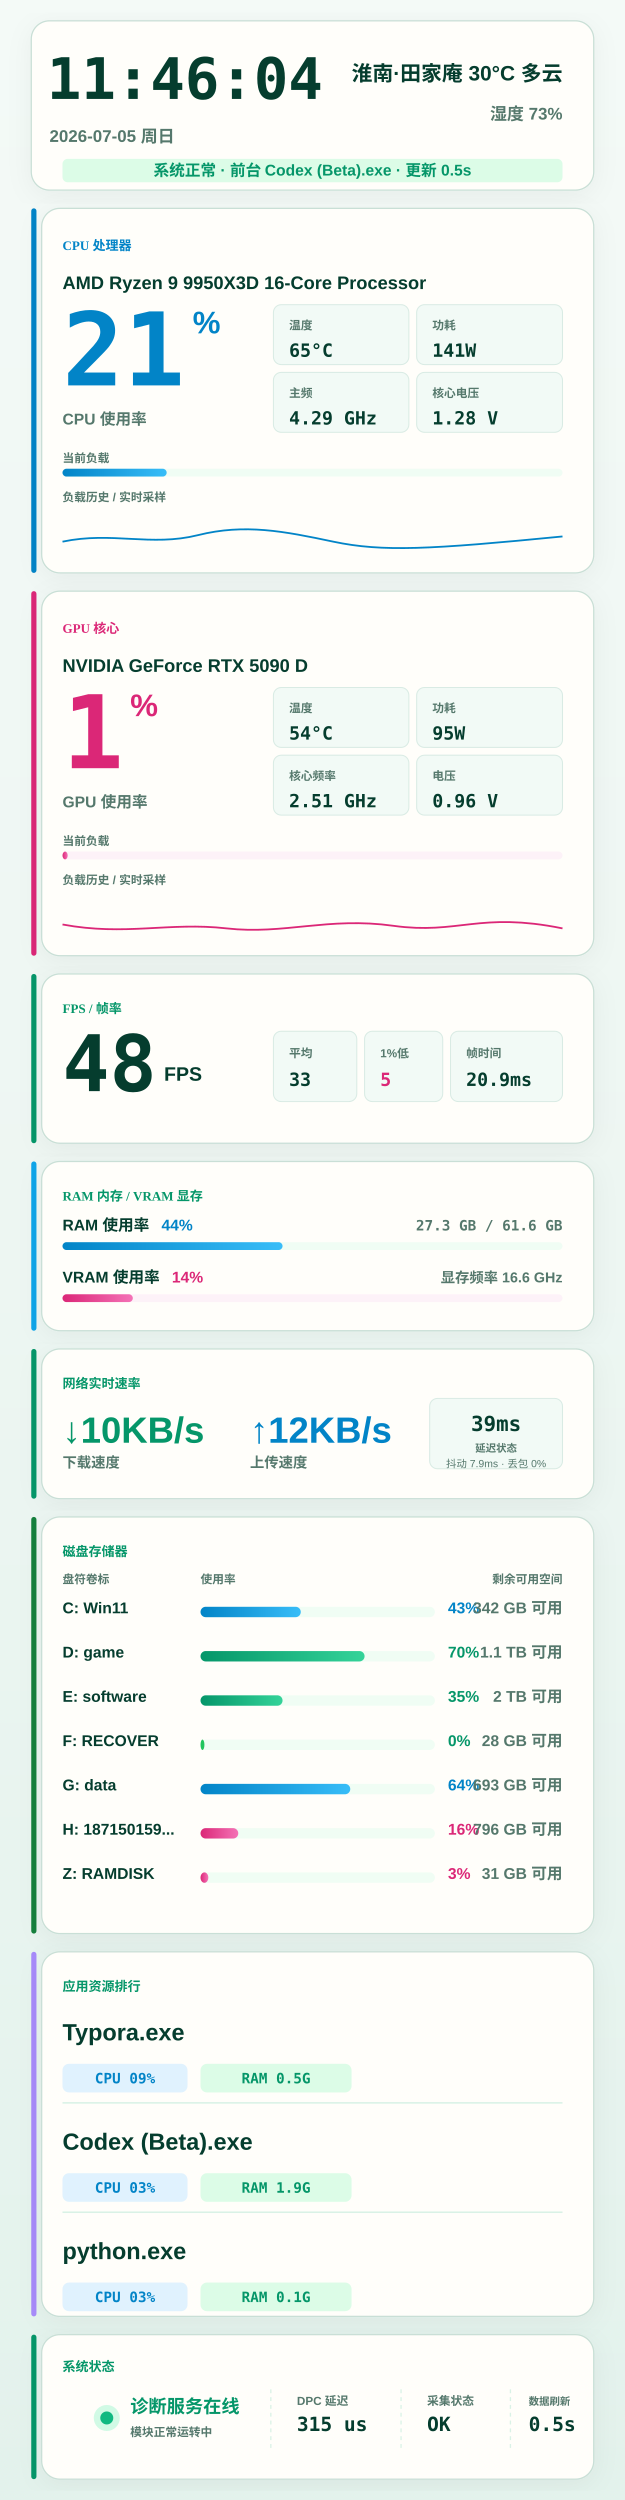
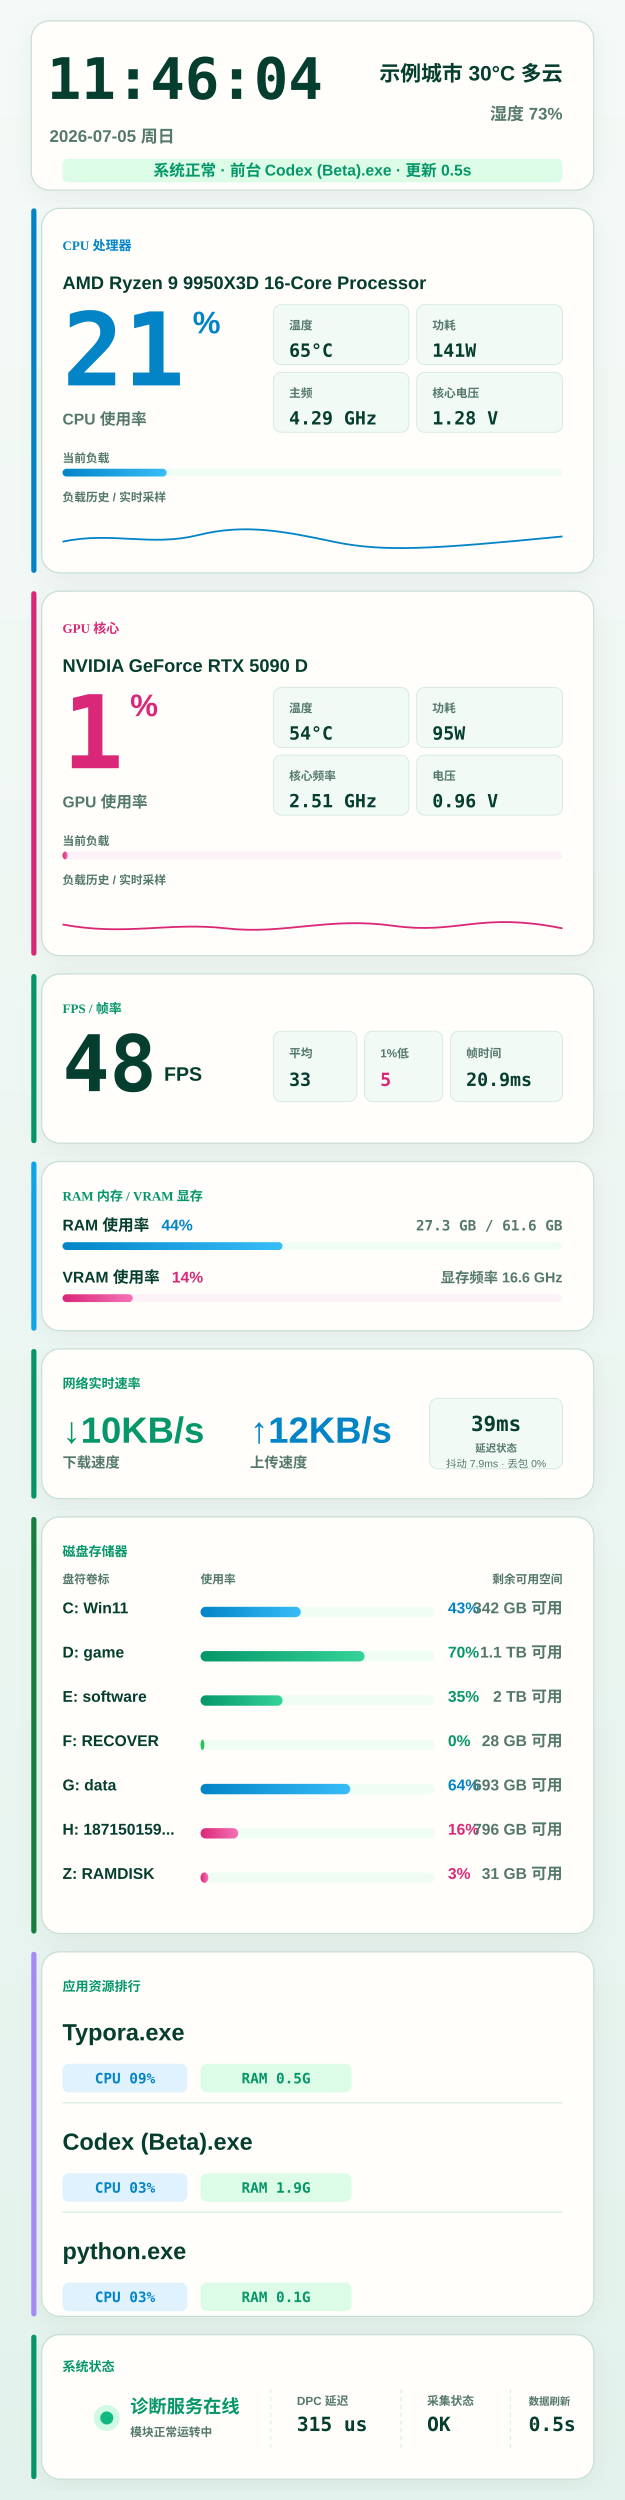
<svg xmlns="http://www.w3.org/2000/svg" viewBox="0 0 480 1920" width="480" height="1920">
  <defs>
    <linearGradient id="bg" x1="0" y1="0" x2="0" y2="1">
      <stop offset="0" stop-color="#f4faf7" />
      <stop offset="0.5" stop-color="#edf6f2" />
      <stop offset="1" stop-color="#e3f2ec" />
    </linearGradient>
    <linearGradient id="cpuGrad" x1="0" y1="0" x2="1" y2="0">
      <stop offset="0" stop-color="#0284c7" />
      <stop offset="1" stop-color="#38bdf8" />
    </linearGradient>
    <linearGradient id="gpuGrad" x1="0" y1="0" x2="1" y2="0">
      <stop offset="0" stop-color="#db2777" />
      <stop offset="1" stop-color="#f472b6" />
    </linearGradient>
    <linearGradient id="greenGrad" x1="0" y1="0" x2="1" y2="0">
      <stop offset="0" stop-color="#059669" />
      <stop offset="1" stop-color="#34d399" />
    </linearGradient>
    <filter id="cardShadow" x="-8%" y="-8%" width="116%" height="116%">
      <feDropShadow dx="0" dy="4" stdDeviation="10" flood-color="#022c1e" flood-opacity="0.05" />
    </filter>
    <style>
      .sans{font-family:"Microsoft YaHei UI","PingFang SC","Segoe UI",Arial,sans-serif}
      .mono{font-family:"JetBrains Mono","Cascadia Mono","Consolas",monospace;font-variant-numeric:tabular-nums}
      .card{fill:#fffefa;stroke:#c9dfd6;stroke-width:1;filter:url(#cardShadow)}
      .title{fill:#059669;font-size:10px;font-weight:800}
      .dark{fill:#053d2e}
      .muted{fill:#55786c}
      .cpu{fill:#0284c7}
      .gpu{fill:#db2777}
      .green{fill:#059669}
      .mini{fill:#f2faf6;stroke:#d9ebe4;stroke-width:.8}
      .line{stroke:#d9f2e6;stroke-width:1.2}
    </style>
  </defs>
  <rect width="480" height="1920" fill="url(#bg)" />
  <g id="header" transform="translate(24 16)">
    <rect class="card" width="432" height="130" rx="14" />
    <text id="time" class="mono dark" x="12" y="60" font-size="44" font-weight="900">11:46:04</text>
    <text id="date" class="sans muted" x="14" y="93" font-size="13" font-weight="700">2026-07-05 周日</text>
-     <text id="weather" class="sans dark" x="408" y="46" text-anchor="end" font-size="16" font-weight="800">淮南·田家庵 30°C 多云</text>
+     <text id="weather" class="sans dark" x="408" y="46" text-anchor="end" font-size="16" font-weight="800">示例城市 30°C 多云</text>
    <text id="weather-detail" class="sans muted" x="408" y="76" text-anchor="end" font-size="13" font-weight="700">湿度 73%</text>
    <rect x="24" y="106" width="384" height="18" rx="4" fill="#dcfce7" />
    <text id="status-strip" class="sans green" x="216" y="119" text-anchor="middle" font-size="12" font-weight="800">系统正常 · 前台 Codex (Beta).exe · 更新 0.5s</text>
  </g>
  <g id="cpu-card" transform="translate(24 160)">
    <rect x="0" y="0" width="4" height="280" rx="2" fill="#0284c7" />
    <rect class="card" x="8" y="0" width="424" height="280" rx="14" />
    <text class="title cpu" x="24" y="32">CPU 处理器</text>
    <text id="cpu-model" class="sans dark" x="24" y="62" font-size="14" font-weight="800">AMD Ryzen 9 9950X3D 16-Core Processor</text>
    <text id="cpu-load" class="mono cpu" x="24" y="136" font-size="78" font-weight="900">21</text>
    <text class="sans cpu" x="124" y="96" font-size="24" font-weight="900">%</text>
    <text class="sans muted" x="24" y="166" font-size="12" font-weight="800">CPU 使用率</text>
    <rect class="mini" x="186" y="74" width="104" height="46" rx="6" />
    <text class="sans muted" x="198" y="93" font-size="9" font-weight="800">温度</text>
    <text id="cpu-temp" class="mono dark" x="198" y="114" font-size="14" font-weight="800">65°C</text>
    <rect class="mini" x="296" y="74" width="112" height="46" rx="6" />
    <text class="sans muted" x="308" y="93" font-size="9" font-weight="800">功耗</text>
    <text id="cpu-power" class="mono dark" x="308" y="114" font-size="14" font-weight="800">141W</text>
    <rect class="mini" x="186" y="126" width="104" height="46" rx="6" />
    <text class="sans muted" x="198" y="145" font-size="9" font-weight="800">主频</text>
    <text id="cpu-clock" class="mono dark" x="198" y="166" font-size="14" font-weight="800">4.29 GHz</text>
    <rect class="mini" x="296" y="126" width="112" height="46" rx="6" />
    <text class="sans muted" x="308" y="145" font-size="9" font-weight="800">核心电压</text>
    <text id="cpu-voltage" class="mono dark" x="308" y="166" font-size="14" font-weight="800">1.28 V</text>
    <text class="sans muted" x="24" y="195" font-size="9" font-weight="800">当前负载</text>
    <rect x="24" y="200" width="384" height="6" rx="3" fill="#f0fdf4" />
    <rect id="cpu-bar" x="24" y="200" width="80" height="6" rx="3" fill="url(#cpuGrad)" />
    <text class="sans muted" x="24" y="225" font-size="9" font-weight="800">负载历史 / 实时采样</text>
    <path id="cpu-history" d="M24 256 C62 248 92 260 128 251 S194 248 232 256 S306 262 408 252" fill="none" stroke="#0284c7" stroke-width="1.4" />
  </g>
  <g id="gpu-card" transform="translate(24 454)">
    <rect x="0" y="0" width="4" height="280" rx="2" fill="#db2777" />
    <rect class="card" x="8" y="0" width="424" height="280" rx="14" />
    <text class="title gpu" x="24" y="32">GPU 核心</text>
    <text id="gpu-model" class="sans dark" x="24" y="62" font-size="14" font-weight="800">NVIDIA GeForce RTX 5090 D</text>
    <text id="gpu-load" class="mono gpu" x="24" y="136" font-size="78" font-weight="900">1</text>
    <text class="sans gpu" x="76" y="96" font-size="24" font-weight="900">%</text>
    <text class="sans muted" x="24" y="166" font-size="12" font-weight="800">GPU 使用率</text>
    <rect class="mini" x="186" y="74" width="104" height="46" rx="6" />
    <text class="sans muted" x="198" y="93" font-size="9" font-weight="800">温度</text>
    <text id="gpu-temp" class="mono dark" x="198" y="114" font-size="14" font-weight="800">54°C</text>
    <rect class="mini" x="296" y="74" width="112" height="46" rx="6" />
    <text class="sans muted" x="308" y="93" font-size="9" font-weight="800">功耗</text>
    <text id="gpu-power" class="mono dark" x="308" y="114" font-size="14" font-weight="800">95W</text>
    <rect class="mini" x="186" y="126" width="104" height="46" rx="6" />
    <text class="sans muted" x="198" y="145" font-size="9" font-weight="800">核心频率</text>
    <text id="gpu-clock" class="mono dark" x="198" y="166" font-size="14" font-weight="800">2.51 GHz</text>
    <rect class="mini" x="296" y="126" width="112" height="46" rx="6" />
    <text class="sans muted" x="308" y="145" font-size="9" font-weight="800">电压</text>
    <text id="gpu-voltage" class="mono dark" x="308" y="166" font-size="14" font-weight="800">0.96 V</text>
    <text class="sans muted" x="24" y="195" font-size="9" font-weight="800">当前负载</text>
    <rect x="24" y="200" width="384" height="6" rx="3" fill="#fdf2f8" />
    <rect id="gpu-bar" x="24" y="200" width="4" height="6" rx="3" fill="url(#gpuGrad)" />
    <text class="sans muted" x="24" y="225" font-size="9" font-weight="800">负载历史 / 实时采样</text>
    <path id="gpu-history" d="M24 256 C72 265 106 254 150 259 S228 250 278 257 S344 246 408 259" fill="none" stroke="#db2777" stroke-width="1.4" />
  </g>
  <g id="fps-card" transform="translate(24 748)">
    <rect x="0" y="0" width="4" height="130" rx="2" fill="#059669" />
    <rect class="card" x="8" y="0" width="424" height="130" rx="14" />
    <text class="title green" x="24" y="30">FPS / 帧率</text>
    <text id="fps-current" class="mono dark" x="24" y="90" font-size="60" font-weight="900">48</text>
    <text class="sans dark" x="102" y="82" font-size="15" font-weight="800">FPS</text>
    <rect class="mini" x="186" y="44" width="64" height="54" rx="6" />
    <text class="sans muted" x="198" y="64" font-size="9" font-weight="800">平均</text>
    <text id="fps-average" class="mono dark" x="198" y="86" font-size="14" font-weight="800">33</text>
    <rect class="mini" x="256" y="44" width="60" height="54" rx="6" />
    <text class="sans muted" x="268" y="64" font-size="9" font-weight="800">1%低</text>
    <text id="fps-low" class="mono gpu" x="268" y="86" font-size="14" font-weight="800">5</text>
    <rect class="mini" x="322" y="44" width="86" height="54" rx="6" />
    <text class="sans muted" x="334" y="64" font-size="9" font-weight="800">帧时间</text>
    <text id="frametime" class="mono dark" x="334" y="86" font-size="14" font-weight="800">20.9ms</text>
  </g>
  <g id="memory-card" transform="translate(24 892)">
    <rect x="0" y="0" width="4" height="130" rx="2" fill="#0ea5e9" />
    <rect class="card" x="8" y="0" width="424" height="130" rx="14" />
    <text class="title green" x="24" y="30">RAM 内存 / VRAM 显存</text>
    <text class="sans dark" x="24" y="53" font-size="12" font-weight="800">RAM 使用率</text>
    <text id="ram-percent" class="sans cpu" x="100" y="53" font-size="12" font-weight="800">44%</text>
    <text id="ram-detail" class="mono muted" x="408" y="53" text-anchor="end" font-size="11" font-weight="800">27.3 GB / 61.6 GB</text>
    <rect x="24" y="62" width="384" height="6" rx="3" fill="#f0fdf4" />
    <rect id="ram-bar" x="24" y="62" width="169" height="6" rx="3" fill="url(#cpuGrad)" />
    <text class="sans dark" x="24" y="93" font-size="12" font-weight="800">VRAM 使用率</text>
    <text id="vram-percent" class="sans gpu" x="108" y="93" font-size="12" font-weight="800">14%</text>
    <text id="vram-clock" class="sans muted" x="408" y="93" text-anchor="end" font-size="11" font-weight="700">显存频率 16.6 GHz</text>
    <rect x="24" y="102" width="384" height="6" rx="3" fill="#fdf2f8" />
    <rect id="vram-bar" x="24" y="102" width="54" height="6" rx="3" fill="url(#gpuGrad)" />
  </g>
  <g id="network-card" transform="translate(24 1036)">
    <rect x="0" y="0" width="4" height="115" rx="2" fill="#059669" />
    <rect class="card" x="8" y="0" width="424" height="115" rx="14" />
    <text class="title green" x="24" y="30">网络实时速率</text>
    <text id="net-down" class="sans green" x="24" y="72" font-size="28" font-weight="900">↓10KB/s</text>
    <text class="sans muted" x="24" y="91" font-size="11" font-weight="800">下载速度</text>
    <text id="net-up" class="sans cpu" x="168" y="72" font-size="28" font-weight="900">↑12KB/s</text>
    <text class="sans muted" x="168" y="91" font-size="11" font-weight="800">上传速度</text>
    <rect class="mini" x="306" y="38" width="102" height="54" rx="6" />
    <text id="ping" class="mono dark" x="357" y="63" text-anchor="middle" font-size="16" font-weight="800">39ms</text>
    <text class="sans muted" x="357" y="79" text-anchor="middle" font-size="8" font-weight="800">延迟状态</text>
    <text id="net-detail" class="sans muted" x="357" y="91" text-anchor="middle" font-size="8">抖动 7.9ms · 丢包 0%</text>
  </g>
  <g id="disk-card" transform="translate(24 1165)">
    <rect x="0" y="0" width="4" height="320" rx="2" fill="#15803d" />
    <rect class="card" x="8" y="0" width="424" height="320" rx="14" />
    <text class="title green" x="24" y="30">磁盘存储器</text>
    <text class="sans muted" x="24" y="51" font-size="9" font-weight="800">盘符卷标</text>
    <text class="sans muted" x="130" y="51" font-size="9" font-weight="800">使用率</text>
    <text class="sans muted" x="408" y="51" text-anchor="end" font-size="9" font-weight="800">剩余可用空间</text>
    <g class="sans" font-size="12" font-weight="800">
      <text x="24" y="74" class="dark">C: Win11</text>
      <rect x="130" y="69" width="180" height="8" rx="4" fill="#f0fdf4" />
      <rect x="130" y="69" width="77" height="8" rx="4" fill="url(#cpuGrad)" />
      <text x="320" y="74" class="cpu">43%</text>
      <text x="408" y="74" text-anchor="end" class="muted">342 GB 可用</text>
      <text x="24" y="108" class="dark">D: game</text>
      <rect x="130" y="103" width="180" height="8" rx="4" fill="#f0fdf4" />
      <rect x="130" y="103" width="126" height="8" rx="4" fill="url(#greenGrad)" />
      <text x="320" y="108" class="green">70%</text>
      <text x="408" y="108" text-anchor="end" class="muted">1.1 TB 可用</text>
      <text x="24" y="142" class="dark">E: software</text>
      <rect x="130" y="137" width="180" height="8" rx="4" fill="#f0fdf4" />
      <rect x="130" y="137" width="63" height="8" rx="4" fill="url(#greenGrad)" />
      <text x="320" y="142" class="green">35%</text>
      <text x="408" y="142" text-anchor="end" class="muted">2 TB 可用</text>
      <text x="24" y="176" class="dark">F: RECOVER</text>
      <rect x="130" y="171" width="180" height="8" rx="4" fill="#f0fdf4" />
      <rect x="130" y="171" width="3" height="8" rx="4" fill="#22c55e" />
      <text x="320" y="176" class="green">0%</text>
      <text x="408" y="176" text-anchor="end" class="muted">28 GB 可用</text>
      <text x="24" y="210" class="dark">G: data</text>
      <rect x="130" y="205" width="180" height="8" rx="4" fill="#f0fdf4" />
      <rect x="130" y="205" width="115" height="8" rx="4" fill="url(#cpuGrad)" />
      <text x="320" y="210" class="cpu">64%</text>
      <text x="408" y="210" text-anchor="end" class="muted">693 GB 可用</text>
      <text x="24" y="244" class="dark">H: 187150159...</text>
      <rect x="130" y="239" width="180" height="8" rx="4" fill="#f0fdf4" />
      <rect x="130" y="239" width="29" height="8" rx="4" fill="url(#gpuGrad)" />
      <text x="320" y="244" class="gpu">16%</text>
      <text x="408" y="244" text-anchor="end" class="muted">796 GB 可用</text>
      <text x="24" y="278" class="dark">Z: RAMDISK</text>
      <rect x="130" y="273" width="180" height="8" rx="4" fill="#f0fdf4" />
      <rect x="130" y="273" width="6" height="8" rx="4" fill="url(#gpuGrad)" />
      <text x="320" y="278" class="gpu">3%</text>
      <text x="408" y="278" text-anchor="end" class="muted">31 GB 可用</text>
    </g>
  </g>
  <g id="apps-card" transform="translate(24 1499)">
    <rect x="0" y="0" width="4" height="280" rx="2" fill="#a78bfa" />
    <rect class="card" x="8" y="0" width="424" height="280" rx="14" />
    <text class="title green" x="24" y="30">应用资源排行</text>
    <g id="app-row-1" transform="translate(24 42)">
      <text class="sans dark" x="0" y="26" font-size="18" font-weight="900">Typora.exe</text>
      <rect x="0" y="44" width="96" height="22" rx="5" fill="#e0f2fe" />
      <text class="mono cpu" x="48" y="59" text-anchor="middle" font-size="11" font-weight="900">CPU 09%</text>
      <rect x="106" y="44" width="116" height="22" rx="5" fill="#dcfce7" />
      <text class="mono green" x="164" y="59" text-anchor="middle" font-size="11" font-weight="900">RAM 0.5G</text>
      <line class="line" x1="0" y1="74" x2="384" y2="74" />
    </g>
    <g id="app-row-2" transform="translate(24 126)">
      <text class="sans dark" x="0" y="26" font-size="18" font-weight="900">Codex (Beta).exe</text>
      <rect x="0" y="44" width="96" height="22" rx="5" fill="#e0f2fe" />
      <text class="mono cpu" x="48" y="59" text-anchor="middle" font-size="11" font-weight="900">CPU 03%</text>
      <rect x="106" y="44" width="116" height="22" rx="5" fill="#dcfce7" />
      <text class="mono green" x="164" y="59" text-anchor="middle" font-size="11" font-weight="900">RAM 1.9G</text>
      <line class="line" x1="0" y1="74" x2="384" y2="74" />
    </g>
    <g id="app-row-3" transform="translate(24 210)">
      <text class="sans dark" x="0" y="26" font-size="18" font-weight="900">python.exe</text>
      <rect x="0" y="44" width="96" height="22" rx="5" fill="#e0f2fe" />
      <text class="mono cpu" x="48" y="59" text-anchor="middle" font-size="11" font-weight="900">CPU 03%</text>
      <rect x="106" y="44" width="116" height="22" rx="5" fill="#dcfce7" />
      <text class="mono green" x="164" y="59" text-anchor="middle" font-size="11" font-weight="900">RAM 0.1G</text>
    </g>
  </g>
  <g id="health-card" transform="translate(24 1793)">
    <rect x="0" y="0" width="4" height="111" rx="2" fill="#059669" />
    <rect class="card" x="8" y="0" width="424" height="111" rx="14" />
    <text class="title green" x="24" y="28">系统状态</text>
    <circle cx="58" cy="64" r="10" fill="#d1fae5" />
    <circle cx="58" cy="64" r="5" fill="#10b981" />
    <text id="health-status" class="sans green" x="76" y="60" font-size="14" font-weight="800">诊断服务在线</text>
    <text id="health-detail" class="sans muted" x="76" y="78" font-size="9" font-weight="800">模块正常运转中</text>
    <line x1="184" y1="42" x2="184" y2="88" stroke="#d9f2e6" stroke-dasharray="3 3" />
    <text class="sans muted" x="204" y="54" font-size="9" font-weight="800">DPC 延迟</text>
    <text id="dpc" class="mono dark" x="204" y="74" font-size="15" font-weight="800">315 us</text>
    <line x1="284" y1="42" x2="284" y2="88" stroke="#d9f2e6" stroke-dasharray="3 3" />
    <text class="sans muted" x="304" y="54" font-size="9" font-weight="800">采集状态</text>
    <text id="collector" class="mono dark" x="304" y="74" font-size="15" font-weight="800">OK</text>
    <line x1="368" y1="42" x2="368" y2="88" stroke="#d9f2e6" stroke-dasharray="3 3" />
    <text class="sans muted" x="382" y="54" font-size="8" font-weight="800">数据刷新</text>
    <text id="refresh" class="mono dark" x="382" y="74" font-size="15" font-weight="800">0.5s</text>
  </g>
</svg>
